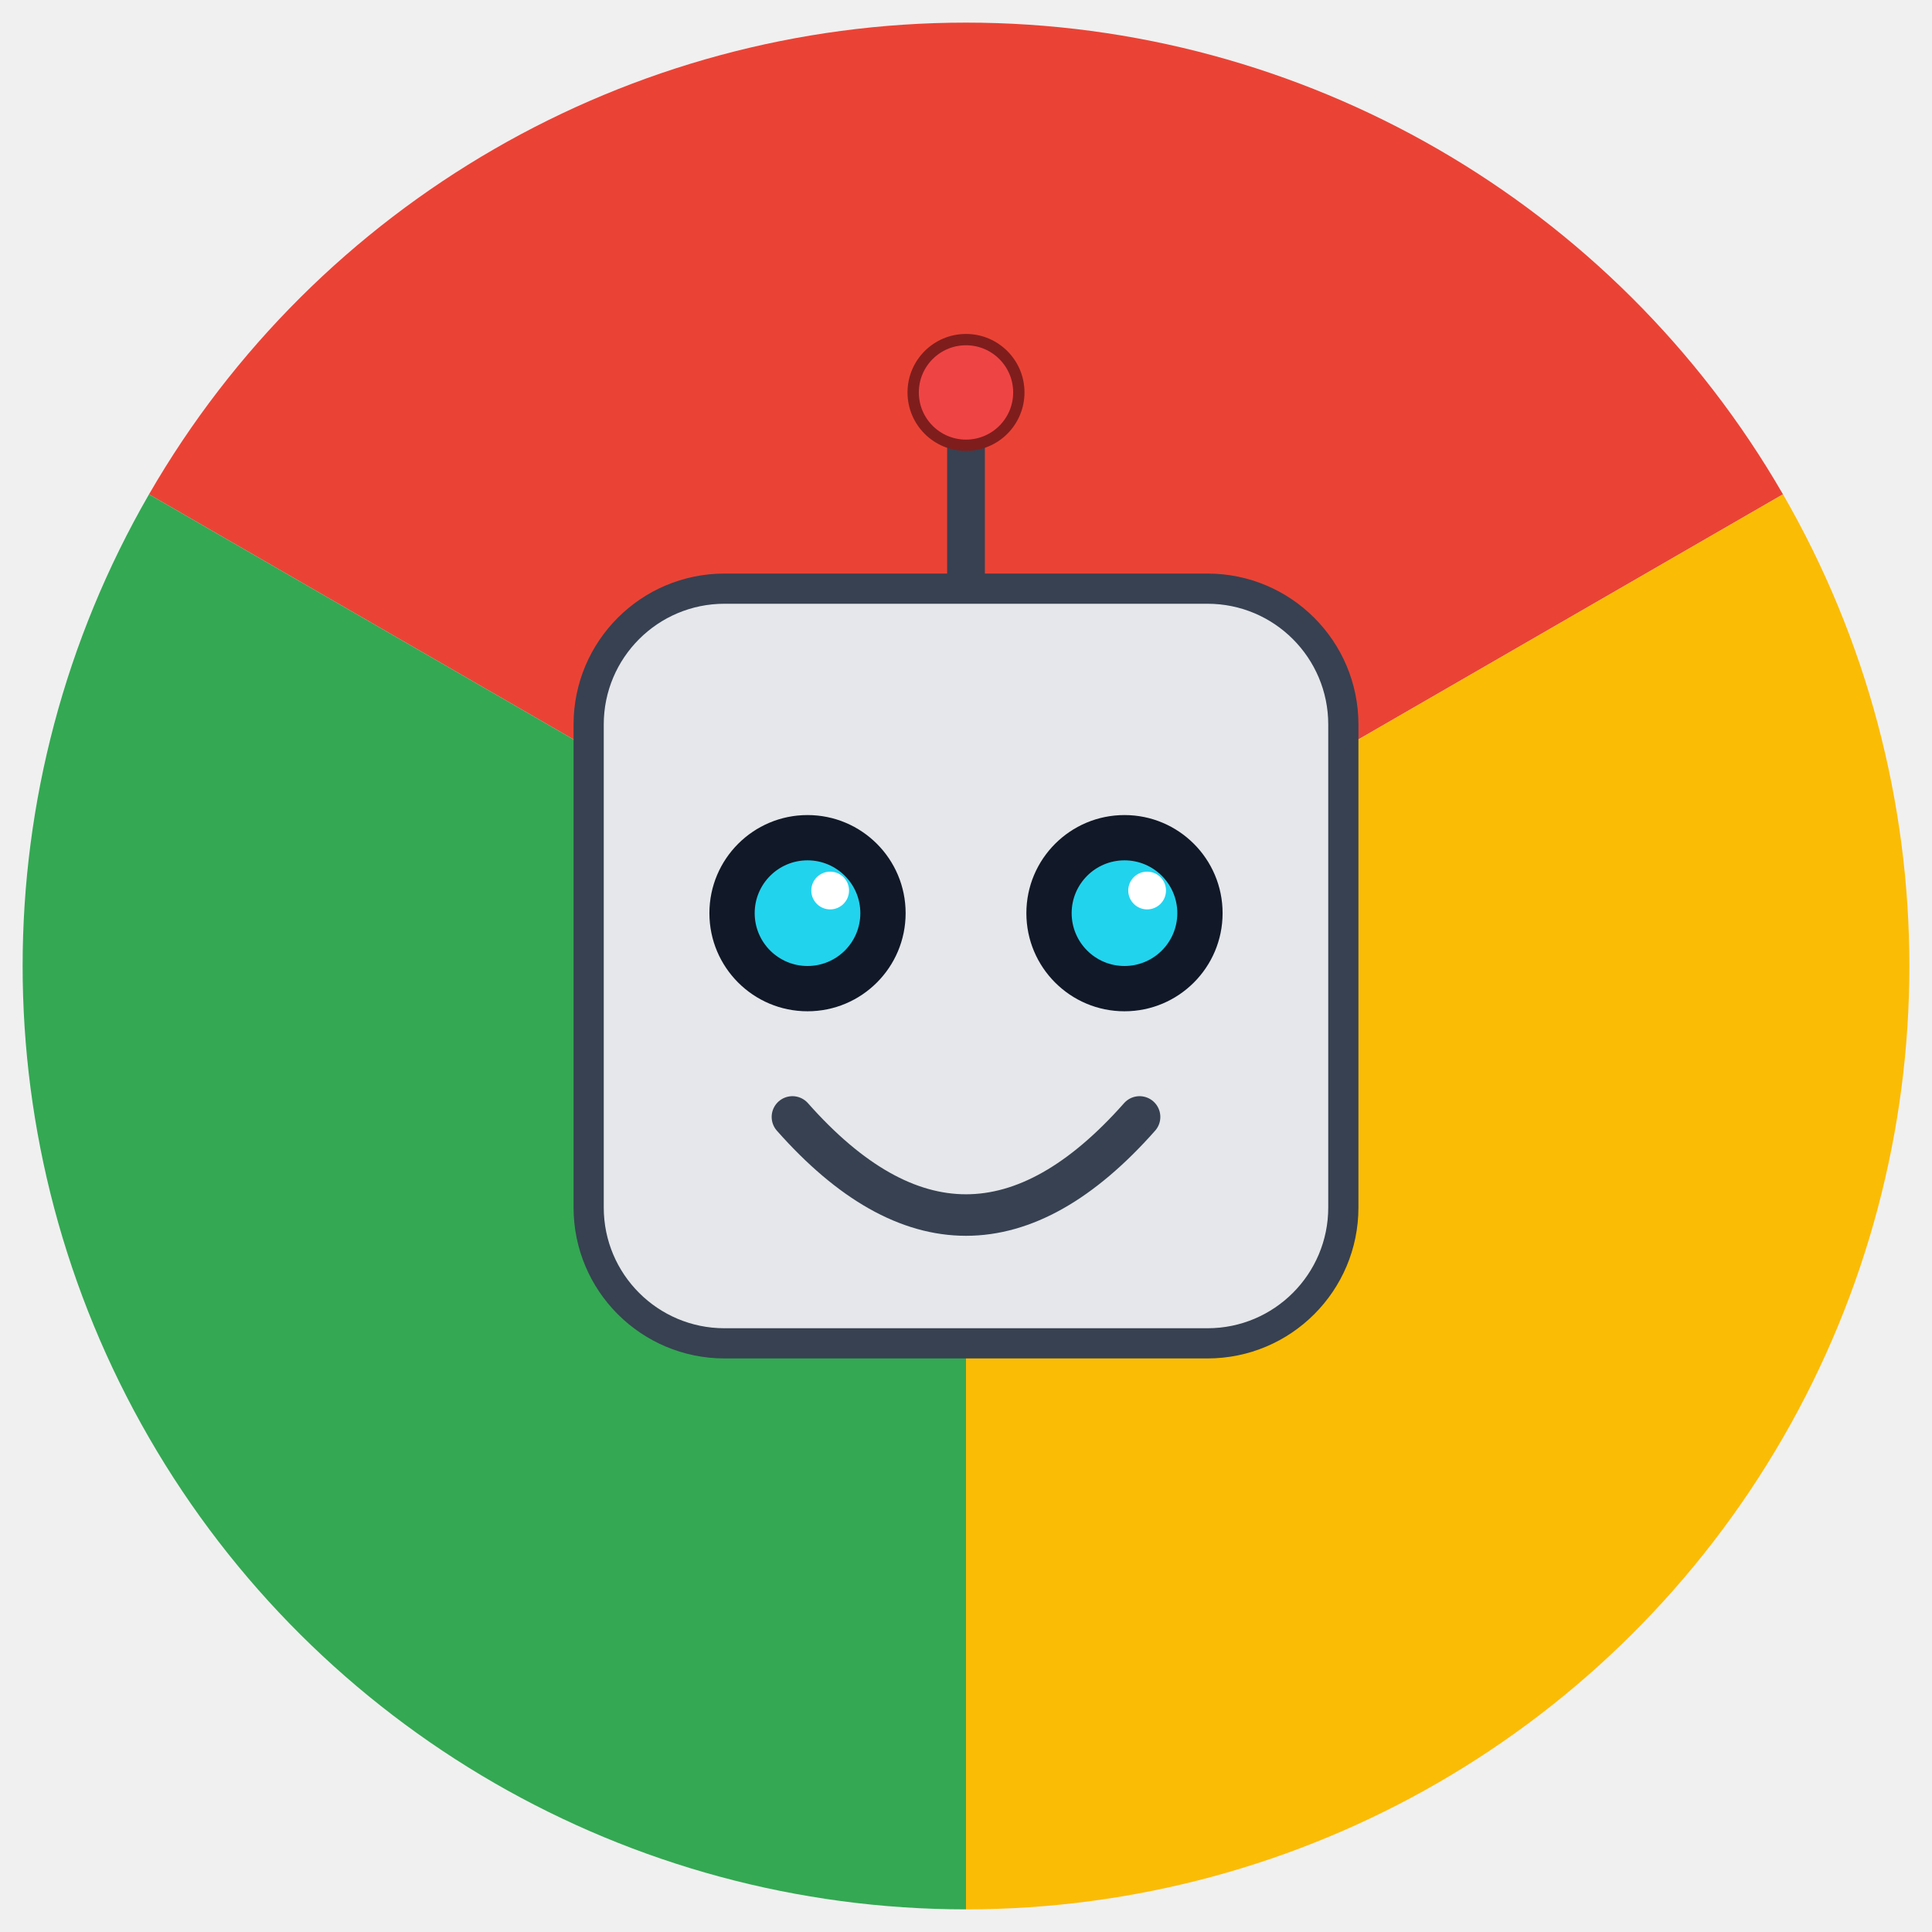
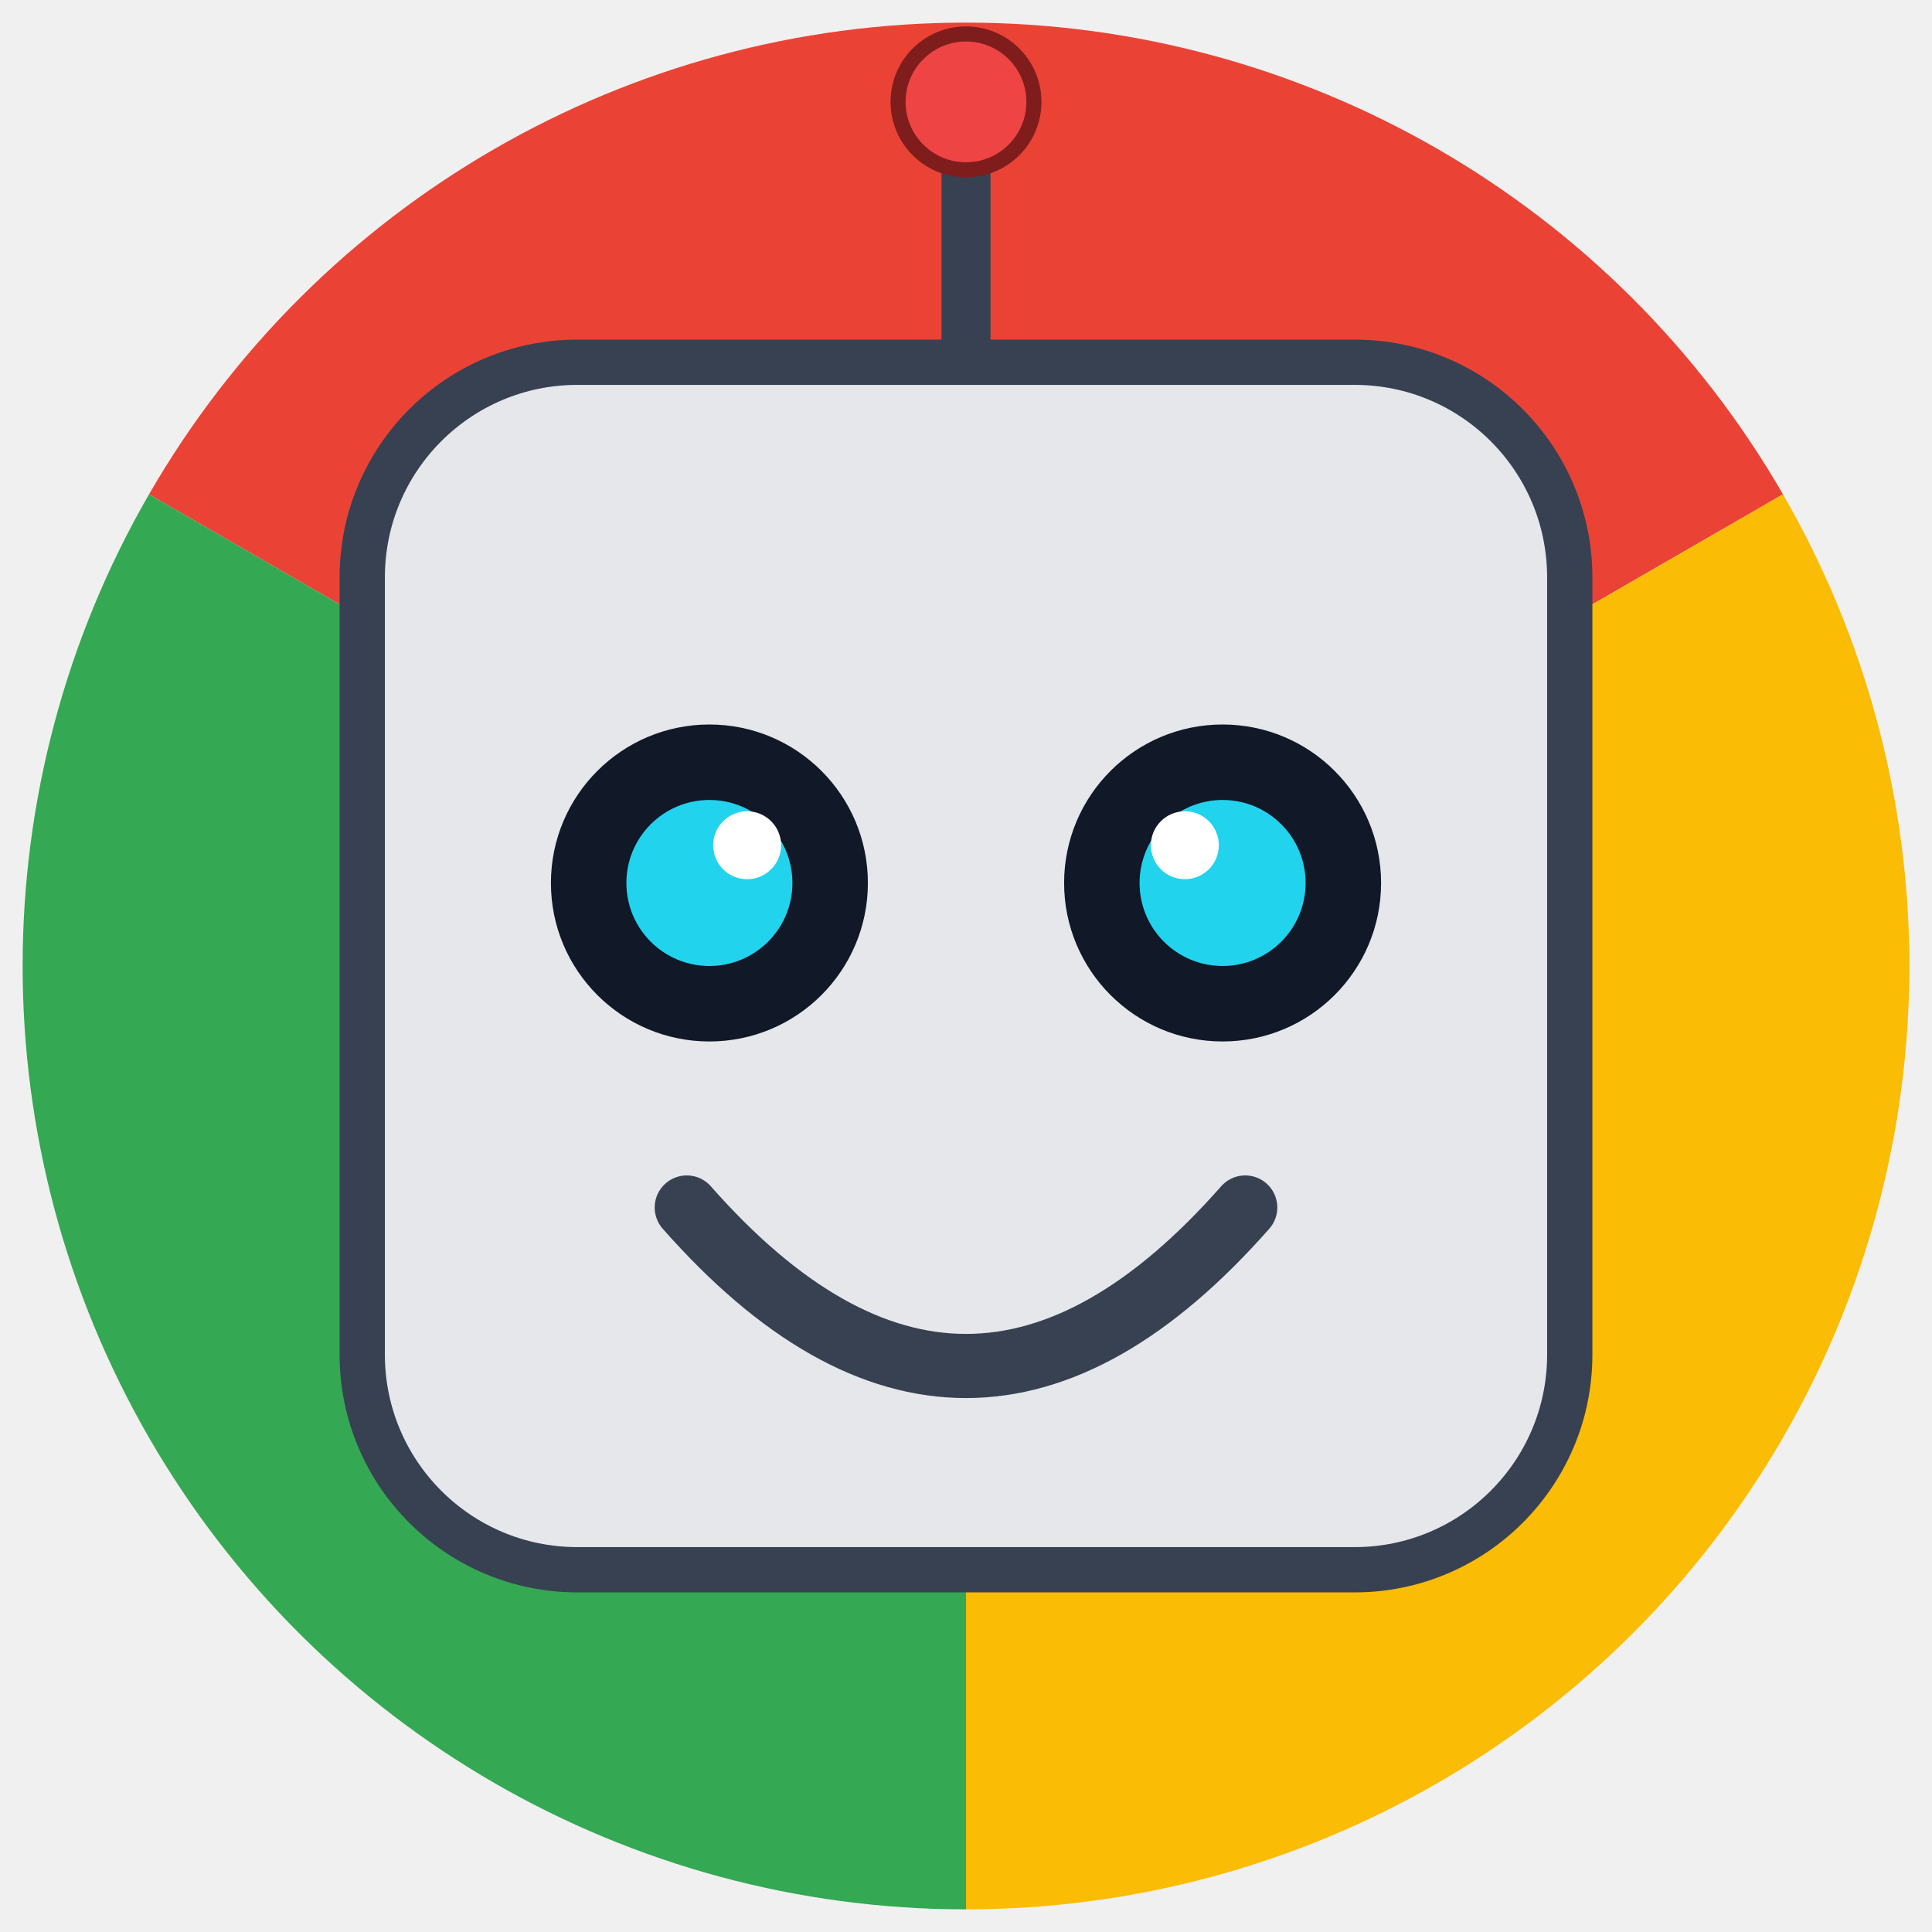
<svg xmlns="http://www.w3.org/2000/svg" viewBox="0 0 512 512" width="512" height="512">
  <path d="M 342.60 206 L 472.51 131 A 250 250 0 0 0 39.49 131 L 169.40 206 A 100 100 0 0 1 342.60 206 Z" fill="#EA4335" />
  <path d="M 256 356 L 256 506 A 250 250 0 0 0 472.51 131 L 342.60 206 A 100 100 0 0 1 256 356 Z" fill="#FBBC05" />
  <path d="M 169.40 206 L 39.49 131 A 250 250 0 0 0 256 506 L 256 356 A 100 100 0 0 1 169.40 206 Z" fill="#34A853" />
  <circle cx="256" cy="256" r="100" fill="#FFFFFF" />
  <circle cx="256" cy="256" r="90" fill="#4285F4" />
  <g id="robot-head">
-     <line x1="256" y1="156" x2="256" y2="112" stroke="#374151" stroke-width="10" stroke-linecap="round" />
-     <circle cx="256" cy="104" r="14" fill="#EF4444" stroke="#7F1D1D" stroke-width="3" />
-     <rect x="156" y="156" width="200" height="200" rx="36" ry="36" fill="#E5E7EB" stroke="#374151" stroke-width="8" />
-     <circle cx="214" cy="242" r="26" fill="#111827" />
-     <circle cx="298" cy="242" r="26" fill="#111827" />
-     <circle cx="214" cy="242" r="14" fill="#22D3EE" />
-     <circle cx="298" cy="242" r="14" fill="#22D3EE" />
-     <circle cx="220" cy="236" r="5" fill="#FFFFFF" />
-     <circle cx="304" cy="236" r="5" fill="#FFFFFF" />
-     <path d="M 210 296 Q 256 348 302 296" stroke="#374151" stroke-width="11" stroke-linecap="round" fill="none" />
+     <line x1="256" y1="96" x2="256" y2="39" stroke="#374151" stroke-width="13" stroke-linecap="round" />
+     <circle cx="256" cy="27" r="18" fill="#EF4444" stroke="#7F1D1D" stroke-width="4" />
+     <rect x="96" y="96" width="320" height="320" rx="57" ry="57" fill="#E5E7EB" stroke="#374151" stroke-width="12" />
+     <circle cx="188" cy="234" r="42" fill="#111827" />
+     <circle cx="324" cy="234" r="42" fill="#111827" />
+     <circle cx="188" cy="234" r="22" fill="#22D3EE" />
+     <circle cx="324" cy="234" r="22" fill="#22D3EE" />
+     <circle cx="198" cy="224" r="9" fill="#FFFFFF" />
+     <circle cx="314" cy="224" r="9" fill="#FFFFFF" />
+     <path d="M 182 320 Q 256 404 330 320" stroke="#374151" stroke-width="17" stroke-linecap="round" fill="none" />
  </g>
</svg>
